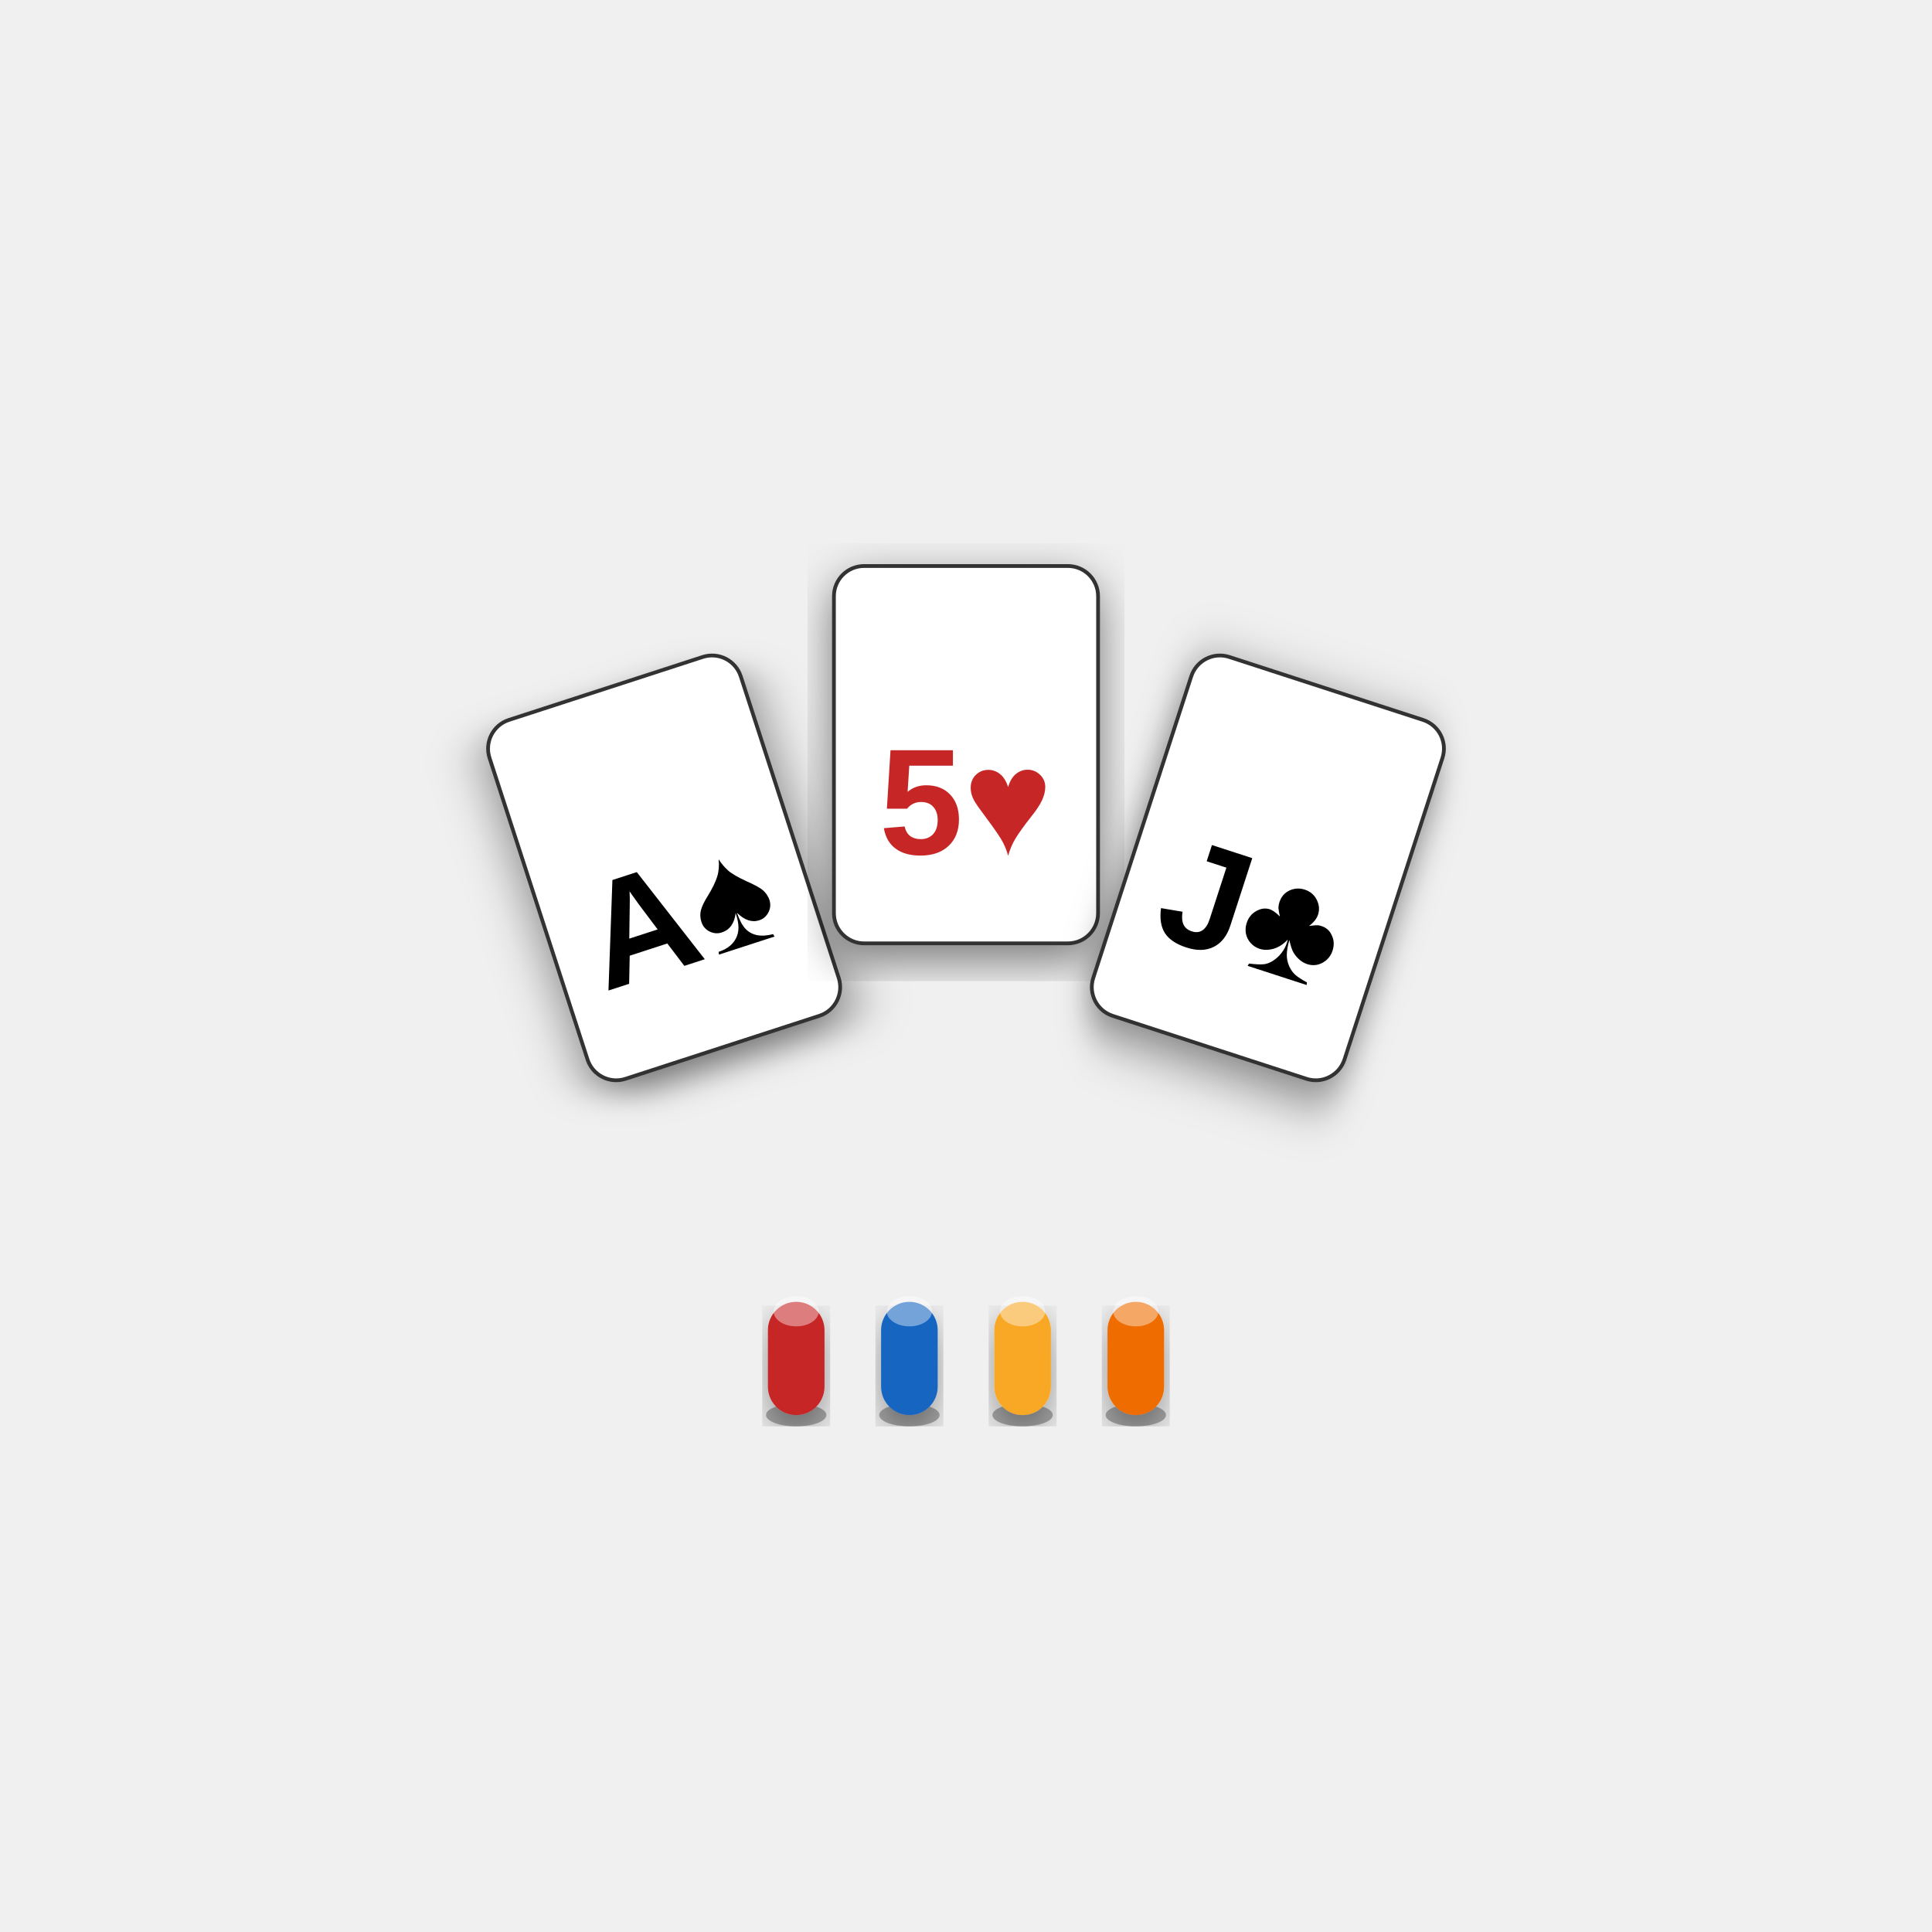
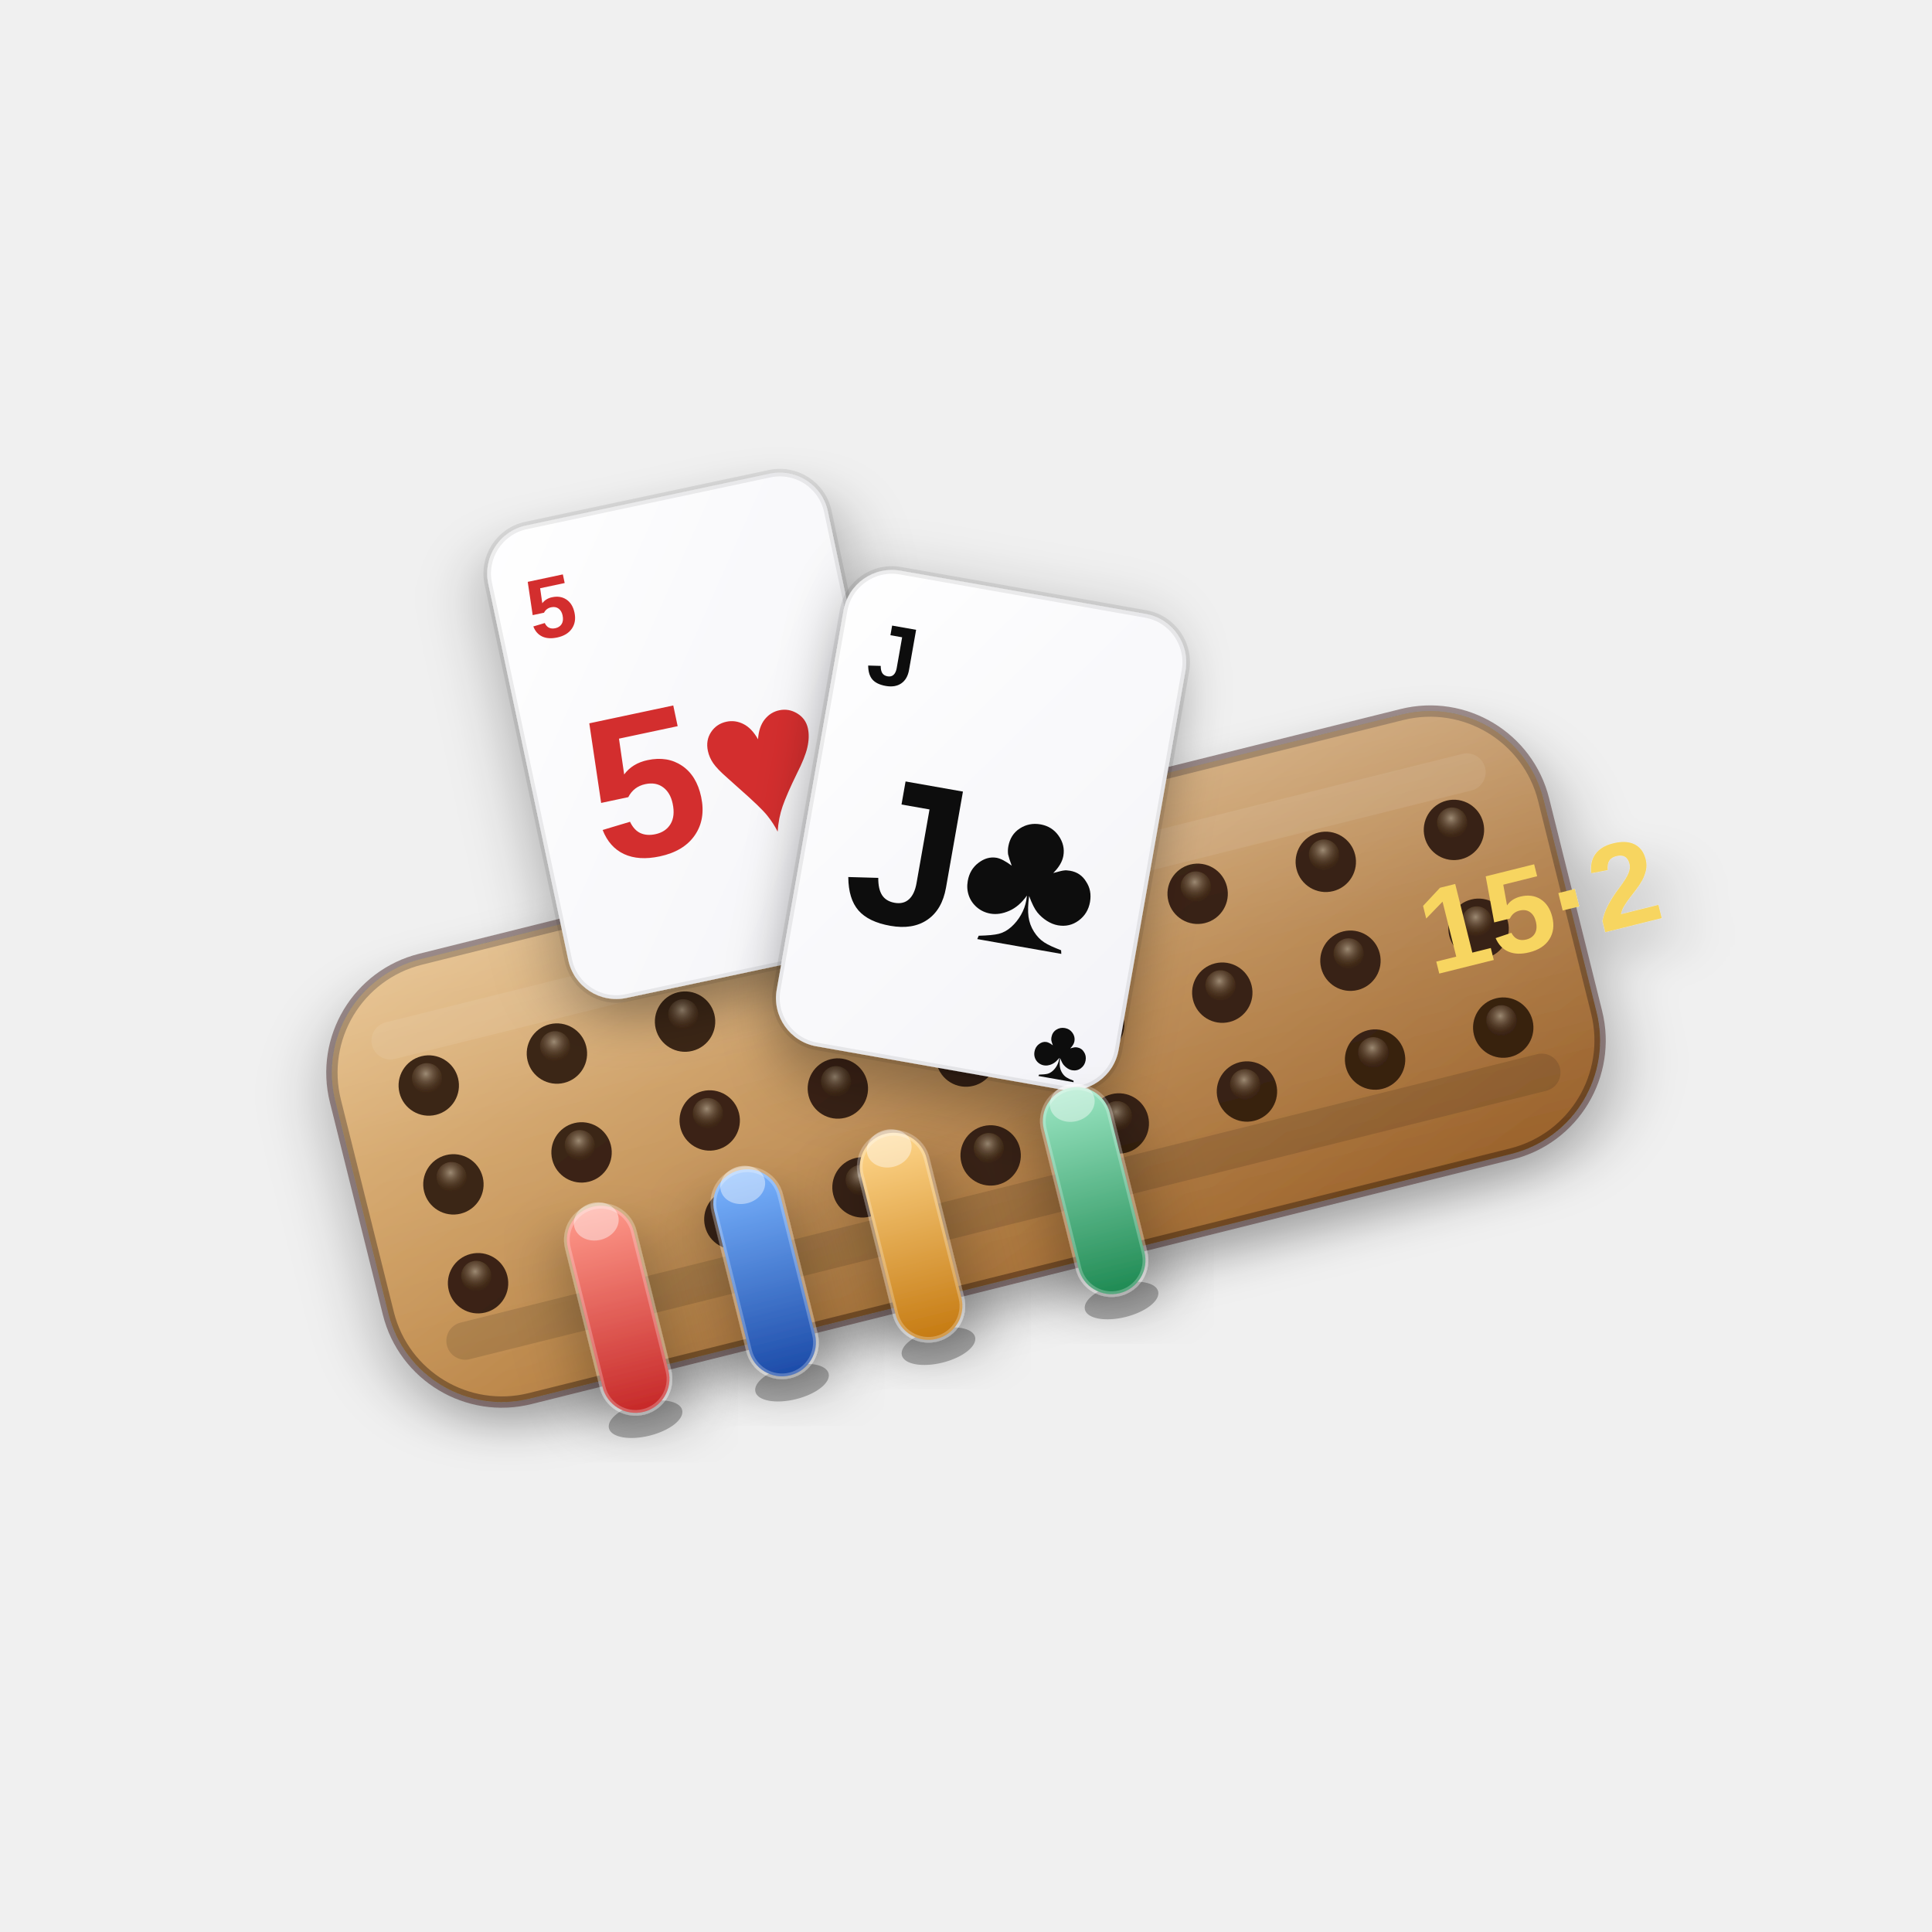
- <svg xmlns="http://www.w3.org/2000/svg" width="1024" height="1024">
+ <svg xmlns="http://www.w3.org/2000/svg" width="1024" height="1024" viewBox="0 0 1024 1024">
  <defs>
+     <linearGradient id="feltGradient" x1="15%" y1="5%" x2="85%" y2="95%">
+       <stop offset="0%" stop-color="#0c3627" />
+       <stop offset="50%" stop-color="#0f5f43" />
+       <stop offset="100%" stop-color="#0d3f2f" />
+     </linearGradient>
+     <linearGradient id="boardGradient" x1="0%" y1="0%" x2="100%" y2="85%">
+       <stop offset="0%" stop-color="#e0b06d" />
+       <stop offset="100%" stop-color="#9c642d" />
+     </linearGradient>
+     <linearGradient id="boardSheen" x1="0%" y1="0%" x2="0%" y2="100%">
+       <stop offset="0%" stop-color="#ffffff" stop-opacity="0.28" />
+       <stop offset="40%" stop-color="#ffffff" stop-opacity="0.12" />
+       <stop offset="100%" stop-color="#ffffff" stop-opacity="0" />
+     </linearGradient>
+     <linearGradient id="cardFace" x1="0%" y1="0%" x2="100%" y2="100%">
+       <stop offset="0%" stop-color="#ffffff" />
+       <stop offset="100%" stop-color="#f2f2f7" />
+     </linearGradient>
+     <linearGradient id="pegRed" x1="0%" y1="0%" x2="0%" y2="100%">
+       <stop offset="0%" stop-color="#ff9a8b" />
+       <stop offset="100%" stop-color="#c62828" />
+     </linearGradient>
+     <linearGradient id="pegBlue" x1="0%" y1="0%" x2="0%" y2="100%">
+       <stop offset="0%" stop-color="#7ab4ff" />
+       <stop offset="100%" stop-color="#1c4ba8" />
+     </linearGradient>
+     <linearGradient id="pegGold" x1="0%" y1="0%" x2="0%" y2="100%">
+       <stop offset="0%" stop-color="#ffd68a" />
+       <stop offset="100%" stop-color="#c57a12" />
+     </linearGradient>
+     <linearGradient id="pegGreen" x1="0%" y1="0%" x2="0%" y2="100%">
+       <stop offset="0%" stop-color="#9be6c3" />
+       <stop offset="100%" stop-color="#1f8a53" />
+     </linearGradient>
+     <radialGradient id="holeGlow" cx="50%" cy="35%" r="70%">
+       <stop offset="0%" stop-color="#f8e8cc" stop-opacity="0.7" />
+       <stop offset="100%" stop-color="#5a3518" stop-opacity="0" />
+     </radialGradient>
    <filter id="shadow">
-       <feDropShadow dx="0" dy="8" stdDeviation="12" flood-opacity="0.5" />
+       <feDropShadow dx="0" dy="12" stdDeviation="16" flood-opacity="0.35" />
    </filter>
  </defs>
-   <g transform="translate(512, 420)">
-     <g transform="translate(-160, 40) rotate(-18)">
-       <g filter="url(#shadow)">
-         <rect x="-70" y="-100" width="140" height="200" rx="16" fill="white" stroke="#333" stroke-width="2" />
-         <text x="0" y="30" font-family="Arial, sans-serif" font-size="80" font-weight="bold" fill="#000000" text-anchor="middle" dominant-baseline="middle">A♠</text>
-       </g>
+   <g transform="translate(512 560) rotate(-14)" filter="url(#shadow)">
+     <rect x="-330" y="-120" width="660" height="240" rx="62" fill="url(#boardGradient)" stroke="rgba(34,16,6,0.4)" stroke-width="6" />
+     <rect x="-330" y="-120" width="660" height="240" rx="62" fill="url(#boardSheen)" />
+     <g transform="translate(0, -54.0)">
+       <circle cx="-280" cy="0" r="16" fill="#2e1a0d" opacity="0.92" />
+       <circle cx="-280" cy="-4" r="8" fill="url(#holeGlow)" opacity="0.75" />
+       <circle cx="-210" cy="0" r="16" fill="#2e1a0d" opacity="0.92" />
+       <circle cx="-210" cy="-4" r="8" fill="url(#holeGlow)" opacity="0.75" />
+       <circle cx="-140" cy="0" r="16" fill="#2e1a0d" opacity="0.92" />
+       <circle cx="-140" cy="-4" r="8" fill="url(#holeGlow)" opacity="0.75" />
+       <circle cx="-70" cy="0" r="16" fill="#2e1a0d" opacity="0.92" />
+       <circle cx="-70" cy="-4" r="8" fill="url(#holeGlow)" opacity="0.75" />
+       <circle cx="0" cy="0" r="16" fill="#2e1a0d" opacity="0.92" />
+       <circle cx="0" cy="-4" r="8" fill="url(#holeGlow)" opacity="0.75" />
+       <circle cx="70" cy="0" r="16" fill="#2e1a0d" opacity="0.92" />
+       <circle cx="70" cy="-4" r="8" fill="url(#holeGlow)" opacity="0.75" />
+       <circle cx="140" cy="0" r="16" fill="#2e1a0d" opacity="0.92" />
+       <circle cx="140" cy="-4" r="8" fill="url(#holeGlow)" opacity="0.75" />
+       <circle cx="210" cy="0" r="16" fill="#2e1a0d" opacity="0.92" />
+       <circle cx="210" cy="-4" r="8" fill="url(#holeGlow)" opacity="0.75" />
+       <circle cx="280" cy="0" r="16" fill="#2e1a0d" opacity="0.92" />
+       <circle cx="280" cy="-4" r="8" fill="url(#holeGlow)" opacity="0.75" />
    </g>
-     <g transform="translate(0, -20)">
-       <g filter="url(#shadow)">
-         <rect x="-70" y="-100" width="140" height="200" rx="16" fill="white" stroke="#333" stroke-width="2" />
-         <text x="0" y="30" font-family="Arial, sans-serif" font-size="80" font-weight="bold" fill="#C62828" text-anchor="middle" dominant-baseline="middle">5♥</text>
-       </g>
+     <g transform="translate(0, 0.0)">
+       <circle cx="-280" cy="0" r="16" fill="#2e1a0d" opacity="0.92" />
+       <circle cx="-280" cy="-4" r="8" fill="url(#holeGlow)" opacity="0.75" />
+       <circle cx="-210" cy="0" r="16" fill="#2e1a0d" opacity="0.92" />
+       <circle cx="-210" cy="-4" r="8" fill="url(#holeGlow)" opacity="0.75" />
+       <circle cx="-140" cy="0" r="16" fill="#2e1a0d" opacity="0.92" />
+       <circle cx="-140" cy="-4" r="8" fill="url(#holeGlow)" opacity="0.75" />
+       <circle cx="-70" cy="0" r="16" fill="#2e1a0d" opacity="0.92" />
+       <circle cx="-70" cy="-4" r="8" fill="url(#holeGlow)" opacity="0.75" />
+       <circle cx="0" cy="0" r="16" fill="#2e1a0d" opacity="0.92" />
+       <circle cx="0" cy="-4" r="8" fill="url(#holeGlow)" opacity="0.75" />
+       <circle cx="70" cy="0" r="16" fill="#2e1a0d" opacity="0.92" />
+       <circle cx="70" cy="-4" r="8" fill="url(#holeGlow)" opacity="0.75" />
+       <circle cx="140" cy="0" r="16" fill="#2e1a0d" opacity="0.92" />
+       <circle cx="140" cy="-4" r="8" fill="url(#holeGlow)" opacity="0.75" />
+       <circle cx="210" cy="0" r="16" fill="#2e1a0d" opacity="0.92" />
+       <circle cx="210" cy="-4" r="8" fill="url(#holeGlow)" opacity="0.75" />
+       <circle cx="280" cy="0" r="16" fill="#2e1a0d" opacity="0.92" />
+       <circle cx="280" cy="-4" r="8" fill="url(#holeGlow)" opacity="0.75" />
    </g>
-     <g transform="translate(160, 40) rotate(18)">
-       <g filter="url(#shadow)">
-         <rect x="-70" y="-100" width="140" height="200" rx="16" fill="white" stroke="#333" stroke-width="2" />
-         <text x="0" y="30" font-family="Arial, sans-serif" font-size="80" font-weight="bold" fill="#000000" text-anchor="middle" dominant-baseline="middle">J♣</text>
-       </g>
+     <g transform="translate(0, 54.0)">
+       <circle cx="-280" cy="0" r="16" fill="#2e1a0d" opacity="0.92" />
+       <circle cx="-280" cy="-4" r="8" fill="url(#holeGlow)" opacity="0.75" />
+       <circle cx="-210" cy="0" r="16" fill="#2e1a0d" opacity="0.92" />
+       <circle cx="-210" cy="-4" r="8" fill="url(#holeGlow)" opacity="0.75" />
+       <circle cx="-140" cy="0" r="16" fill="#2e1a0d" opacity="0.92" />
+       <circle cx="-140" cy="-4" r="8" fill="url(#holeGlow)" opacity="0.75" />
+       <circle cx="-70" cy="0" r="16" fill="#2e1a0d" opacity="0.92" />
+       <circle cx="-70" cy="-4" r="8" fill="url(#holeGlow)" opacity="0.75" />
+       <circle cx="0" cy="0" r="16" fill="#2e1a0d" opacity="0.92" />
+       <circle cx="0" cy="-4" r="8" fill="url(#holeGlow)" opacity="0.75" />
+       <circle cx="70" cy="0" r="16" fill="#2e1a0d" opacity="0.92" />
+       <circle cx="70" cy="-4" r="8" fill="url(#holeGlow)" opacity="0.75" />
+       <circle cx="140" cy="0" r="16" fill="#2e1a0d" opacity="0.92" />
+       <circle cx="140" cy="-4" r="8" fill="url(#holeGlow)" opacity="0.75" />
+       <circle cx="210" cy="0" r="16" fill="#2e1a0d" opacity="0.92" />
+       <circle cx="210" cy="-4" r="8" fill="url(#holeGlow)" opacity="0.75" />
+       <circle cx="280" cy="0" r="16" fill="#2e1a0d" opacity="0.92" />
+       <circle cx="280" cy="-4" r="8" fill="url(#holeGlow)" opacity="0.75" />
+     </g>
+     <rect x="-304" y="-92" width="608" height="20" rx="10" fill="rgba(255,255,255,0.08)" />
+     <rect x="-304" y="72" width="608" height="20" rx="10" fill="rgba(0,0,0,0.12)" />
+     <text x="250" y="18" font-family="Montserrat, Arial, sans-serif" font-size="64" font-weight="800" fill="#f7d561">15·2</text>
+   </g>
+   <g transform="translate(430 360)">
+     <g transform="translate(-60.0, 30.0) rotate(-12.0)" filter="url(#shadow)">
+       <rect x="-92" y="-128" width="184" height="256" rx="26" fill="url(#cardFace)" stroke="rgba(0,0,0,0.08)" stroke-width="4" />
+       <rect x="-92" y="-128" width="184" height="256" rx="26" fill="white" opacity="0.08" />
+       <text x="-62" y="-80" font-family="Montserrat, Arial, sans-serif" font-size="46" font-weight="800" fill="#d32f2f" text-anchor="middle" dominant-baseline="middle">5</text>
+       <text x="0" y="26" font-family="Montserrat, Arial, sans-serif" font-size="110" font-weight="800" fill="#d32f2f" text-anchor="middle" dominant-baseline="middle">5♥</text>
+       <text x="62" y="110" font-family="Montserrat, Arial, sans-serif" font-size="46" font-weight="800" fill="#d32f2f" text-anchor="middle" dominant-baseline="middle">♥</text>
+     </g>
+     <g transform="translate(90.0, 80.0) rotate(10.0)" filter="url(#shadow)">
+       <rect x="-92" y="-128" width="184" height="256" rx="26" fill="url(#cardFace)" stroke="rgba(0,0,0,0.08)" stroke-width="4" />
+       <rect x="-92" y="-128" width="184" height="256" rx="26" fill="white" opacity="0.08" />
+       <text x="-62" y="-80" font-family="Montserrat, Arial, sans-serif" font-size="46" font-weight="800" fill="#0d0d0d" text-anchor="middle" dominant-baseline="middle">J</text>
+       <text x="0" y="26" font-family="Montserrat, Arial, sans-serif" font-size="110" font-weight="800" fill="#0d0d0d" text-anchor="middle" dominant-baseline="middle">J♣</text>
+       <text x="62" y="110" font-family="Montserrat, Arial, sans-serif" font-size="46" font-weight="800" fill="#0d0d0d" text-anchor="middle" dominant-baseline="middle">♣</text>
    </g>
  </g>
-   <g transform="translate(512, 720)">
-     <g transform="translate(-90.0, 0)">
-       <ellipse cx="0" cy="30" rx="16" ry="6" fill="rgba(0,0,0,0.3)" />
-       <rect x="-15" y="-30" width="30" height="60" rx="15" fill="#C62828" filter="url(#shadow)" />
-       <ellipse cx="0" cy="-25" rx="12" ry="8" fill="rgba(255,255,255,0.4)" />
+   <g transform="translate(512 648) rotate(-14)">
+     <g transform="translate(-190.0, 0)">
+       <ellipse cx="0" cy="60" rx="20" ry="9" fill="rgba(0,0,0,0.28)" />
+       <rect x="-18" y="-56" width="36" height="112" rx="18" fill="url(#pegRed)" stroke="rgba(255,255,255,0.25)" stroke-width="3" filter="url(#shadow)" />
+       <ellipse cx="0" cy="-48" rx="12" ry="10" fill="rgba(255,255,255,0.42)" />
+     </g>
+     <g transform="translate(-110.0, 0)">
+       <ellipse cx="0" cy="60" rx="20" ry="9" fill="rgba(0,0,0,0.28)" />
+       <rect x="-18" y="-56" width="36" height="112" rx="18" fill="url(#pegBlue)" stroke="rgba(255,255,255,0.25)" stroke-width="3" filter="url(#shadow)" />
+       <ellipse cx="0" cy="-48" rx="12" ry="10" fill="rgba(255,255,255,0.42)" />
    </g>
    <g transform="translate(-30.0, 0)">
-       <ellipse cx="0" cy="30" rx="16" ry="6" fill="rgba(0,0,0,0.3)" />
-       <rect x="-15" y="-30" width="30" height="60" rx="15" fill="#1565C0" filter="url(#shadow)" />
-       <ellipse cx="0" cy="-25" rx="12" ry="8" fill="rgba(255,255,255,0.4)" />
+       <ellipse cx="0" cy="60" rx="20" ry="9" fill="rgba(0,0,0,0.28)" />
+       <rect x="-18" y="-56" width="36" height="112" rx="18" fill="url(#pegGold)" stroke="rgba(255,255,255,0.25)" stroke-width="3" filter="url(#shadow)" />
+       <ellipse cx="0" cy="-48" rx="12" ry="10" fill="rgba(255,255,255,0.42)" />
    </g>
-     <g transform="translate(30.0, 0)">
-       <ellipse cx="0" cy="30" rx="16" ry="6" fill="rgba(0,0,0,0.3)" />
-       <rect x="-15" y="-30" width="30" height="60" rx="15" fill="#F9A825" filter="url(#shadow)" />
-       <ellipse cx="0" cy="-25" rx="12" ry="8" fill="rgba(255,255,255,0.4)" />
-     </g>
-     <g transform="translate(90.0, 0)">
-       <ellipse cx="0" cy="30" rx="16" ry="6" fill="rgba(0,0,0,0.3)" />
-       <rect x="-15" y="-30" width="30" height="60" rx="15" fill="#EF6C00" filter="url(#shadow)" />
-       <ellipse cx="0" cy="-25" rx="12" ry="8" fill="rgba(255,255,255,0.4)" />
+     <g transform="translate(70.0, 0)">
+       <ellipse cx="0" cy="60" rx="20" ry="9" fill="rgba(0,0,0,0.28)" />
+       <rect x="-18" y="-56" width="36" height="112" rx="18" fill="url(#pegGreen)" stroke="rgba(255,255,255,0.25)" stroke-width="3" filter="url(#shadow)" />
+       <ellipse cx="0" cy="-48" rx="12" ry="10" fill="rgba(255,255,255,0.42)" />
    </g>
  </g>
</svg>
